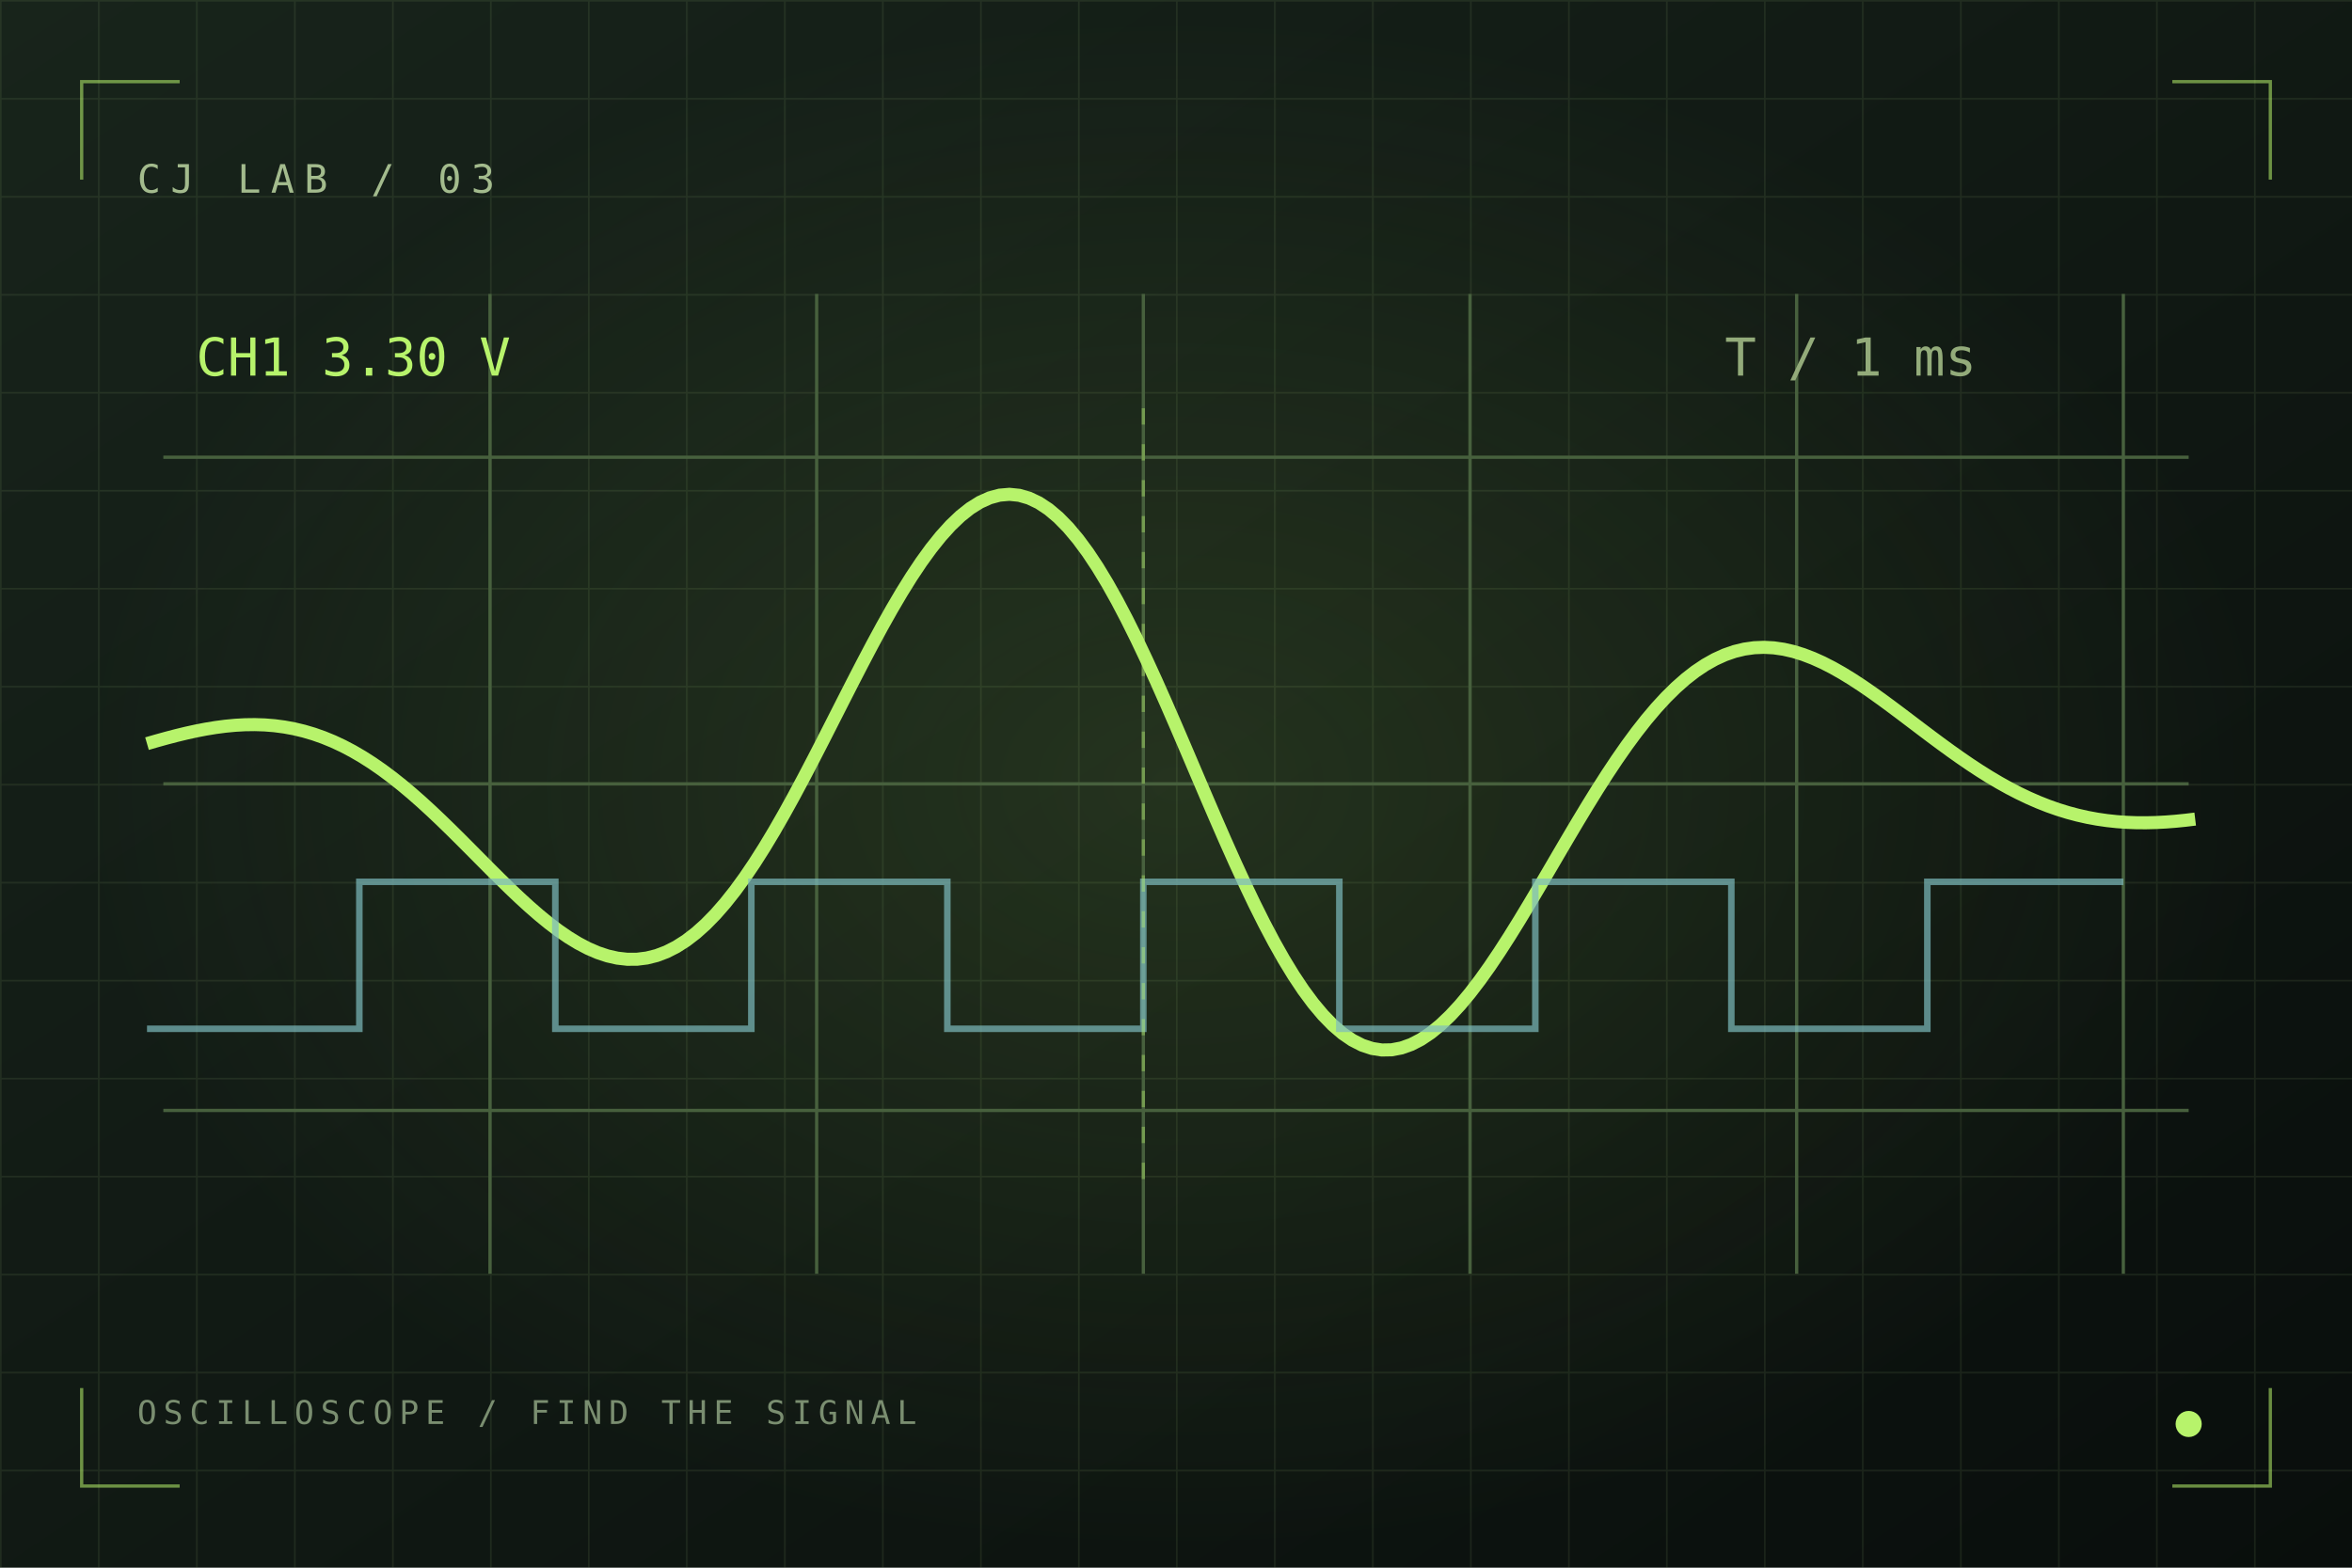
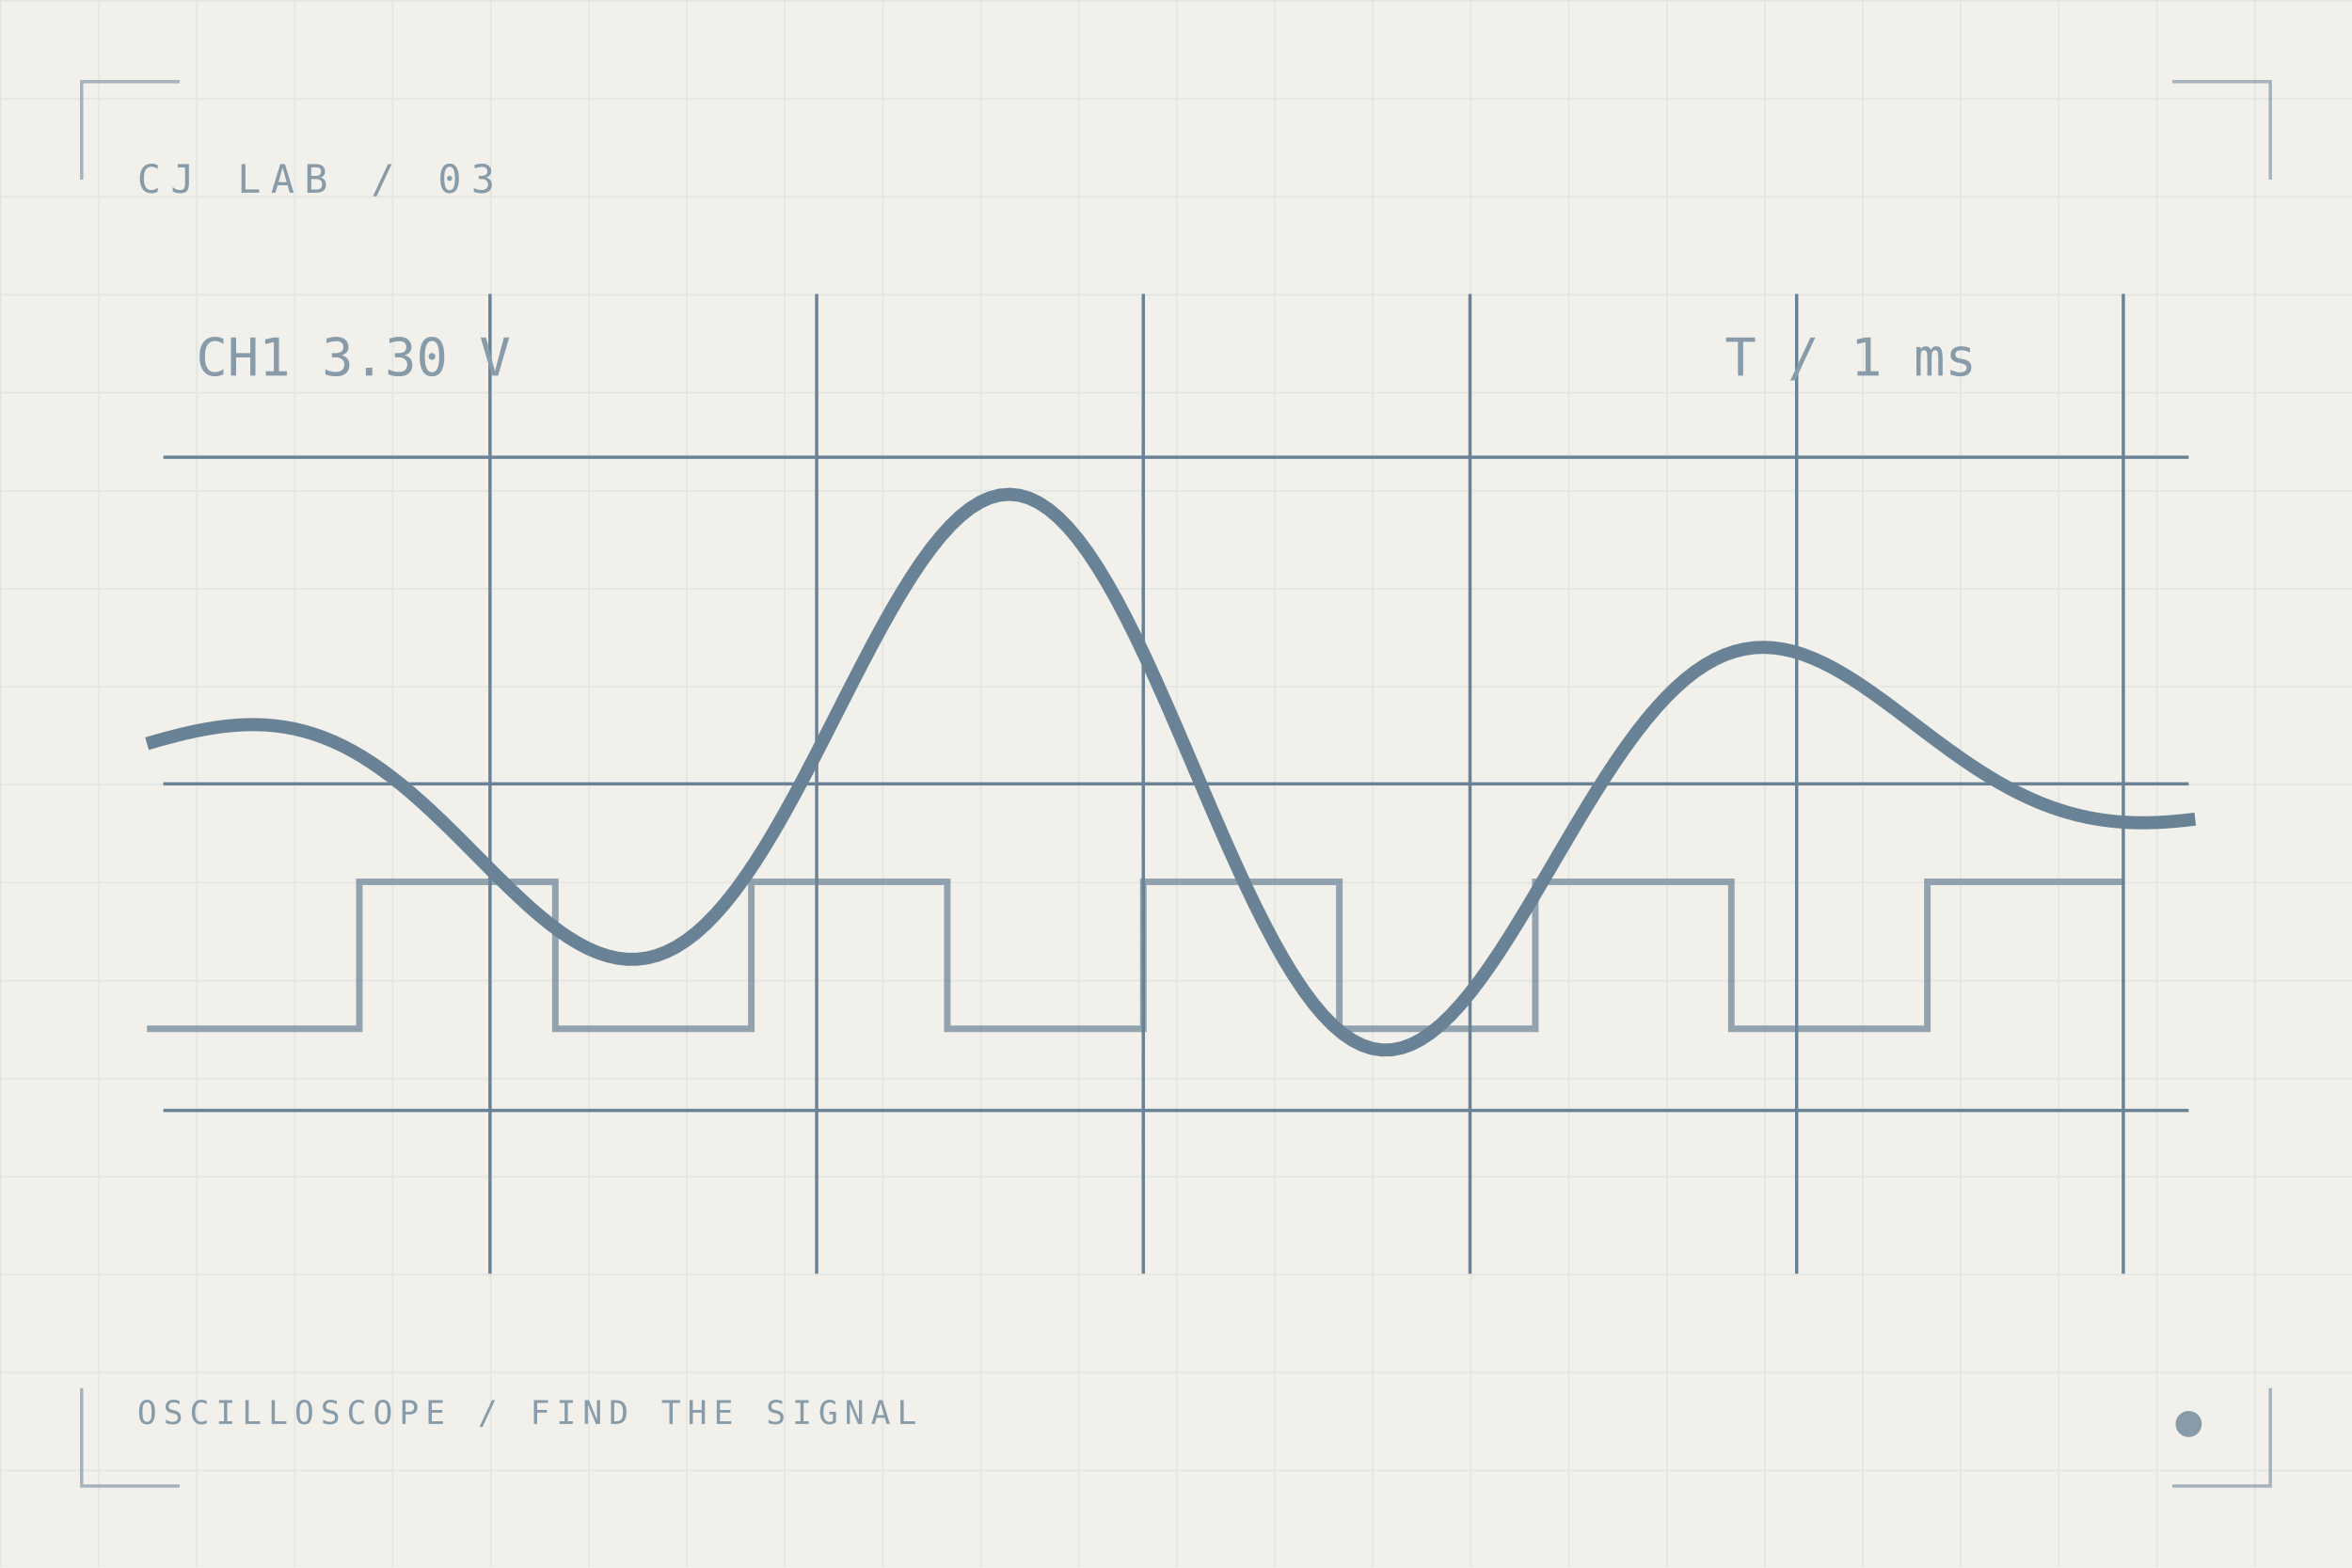
<svg xmlns="http://www.w3.org/2000/svg" viewBox="0 0 720 480">
  <defs>
    <pattern id="grid" width="30" height="30" patternUnits="userSpaceOnUse">
-       <path d="M30 0H0V30" fill="none" stroke="#b2d28a" stroke-opacity=".10" />
+       <path d="M30 0H0V30" fill="none" stroke="#698296" stroke-opacity=".10" />
    </pattern>
    <linearGradient id="bg" x2="1" y2="1">
-       <stop stop-color="#18241b" />
-       <stop offset="1" stop-color="#090e0c" />
+       <stop stop-color="#f1f0eb" />
+       <stop offset="1" stop-color="#f1f0eb" />
    </linearGradient>
    <radialGradient id="halo">
-       <stop stop-color="#b7f36b" stop-opacity=".12" />
-       <stop offset="1" stop-color="#b7f36b" stop-opacity="0" />
+       <stop stop-color="#879ba9" stop-opacity="0" />
+       <stop offset="1" stop-color="#879ba9" stop-opacity="0" />
    </radialGradient>
  </defs>
  <rect width="720" height="480" fill="url(#bg)" />
  <rect width="720" height="480" fill="url(#grid)" />
  <ellipse cx="360" cy="240" rx="340" ry="235" fill="url(#halo)" />
-   <g stroke="#47603d" fill="none">
+   <g stroke="#698296" fill="none">
    <path d="M50 140H670M50 240H670M50 340H670M150 90V390M250 90V390M350 90V390M450 90V390M550 90V390M650 90V390" />
  </g>
-   <polyline points="45,227.692 48,226.823 51,225.992 54,225.208 57,224.481 60,223.822 63,223.241 66,222.748 69,222.353 72,222.068 75,221.9 78,221.86 81,221.957 84,222.198 87,222.591 90,223.143 93,223.86 96,224.745 99,225.802 102,227.033 105,228.439 108,230.019 111,231.771 114,233.69 117,235.771 120,238.007 123,240.389 126,242.906 129,245.545 132,248.293 135,251.134 138,254.05 141,257.024 144,260.033 147,263.058 150,266.076 153,269.062 156,271.993 159,274.844 162,277.589 165,280.201 168,282.657 171,284.929 174,286.993 177,288.824 180,290.399 183,291.695 186,292.692 189,293.37 192,293.712 195,293.703 198,293.328 201,292.579 204,291.446 207,289.925 210,288.014 213,285.713 216,283.028 219,279.965 222,276.534 225,272.751 228,268.631 231,264.195 234,259.467 237,254.473 240,249.241 243,243.805 246,238.197 249,232.455 252,226.616 255,220.721 258,214.81 261,208.927 264,203.114 267,197.414 270,191.87 273,186.526 276,181.423 279,176.602 282,172.102 285,167.961 288,164.214 291,160.893 294,158.029 297,155.647 300,153.771 303,152.42 306,151.61 309,151.352 312,151.655 315,152.519 318,153.945 321,155.927 324,158.455 327,161.514 330,165.086 333,169.148 336,173.673 339,178.632 342,183.992 345,189.714 348,195.759 351,202.086 354,208.649 357,215.403 360,222.3 363,229.29 366,236.326 369,243.356 372,250.333 375,257.206 378,263.929 381,270.456 384,276.741 387,282.743 390,288.422 393,293.741 396,298.666 399,303.167 402,307.216 405,310.791 408,313.873 411,316.445 414,318.498 417,320.024 420,321.021 423,321.49 426,321.436 429,320.869 432,319.802 435,318.252 438,316.239 441,313.786 444,310.921 447,307.671 450,304.068 453,300.147 456,295.941 459,291.488 462,286.825 465,281.99 468,277.023 471,271.962 474,266.846 477,261.712 480,256.598 483,251.539 486,246.569 489,241.722 492,237.028 495,232.516 498,228.212 501,224.139 504,220.319 507,216.771 510,213.51 513,210.549 516,207.899 519,205.566 522,203.556 525,201.871 528,200.509 531,199.467 534,198.74 537,198.32 540,198.197 543,198.359 546,198.792 549,199.481 552,200.409 555,201.559 558,202.912 561,204.448 564,206.147 567,207.988 570,209.952 573,212.017 576,214.162 579,216.369 582,218.616 585,220.886 588,223.159 591,225.42 594,227.65 597,229.836 600,231.964 603,234.02 606,235.993 609,237.873 612,239.651 615,241.32 618,242.873 621,244.306 624,245.615 627,246.798 630,247.853 633,248.781 636,249.581 639,250.258 642,250.813 645,251.249 648,251.573 651,251.787 654,251.9 657,251.916 660,251.842 663,251.685 666,251.452 669,251.15 672,250.788" stroke="#b7f36b" stroke-width="4" fill="none" />
-   <path d="M45 315H110V270H170V315H230V270H290V315H350V270H410V315H470V270H530V315H590V270H650" stroke="#7cbbbd" stroke-width="2" fill="none" opacity=".7" />
-   <text x="60" y="115" font-family="monospace" font-size="16" fill="#b7f36b">CH1  3.30 V</text>
-   <text x="528" y="115" font-family="monospace" font-size="16" fill="#93ab7a">T / 1 ms</text>
-   <path d="M350 125V365" stroke="#b7f36b" stroke-dasharray="5 6" opacity=".4" />
-   <path d="M25 55V25H55M665 25H695V55M25 425V455H55M665 455H695V425" stroke="#b7f36b" stroke-opacity=".55" fill="none" />
-   <text x="42" y="59" font-family="monospace" font-size="12" fill="#a3bb8d" letter-spacing="3">CJ LAB / 03</text>
-   <text x="42" y="436" font-family="monospace" font-size="10" fill="#7a8e70" letter-spacing="2">OSCILLOSCOPE / FIND THE SIGNAL</text>
-   <circle cx="670" cy="436" r="4" fill="#b7f36b" />
+   <polyline points="45,227.692 48,226.823 51,225.992 54,225.208 57,224.481 60,223.822 63,223.241 66,222.748 69,222.353 72,222.068 75,221.9 78,221.86 81,221.957 84,222.198 87,222.591 90,223.143 93,223.86 96,224.745 99,225.802 102,227.033 105,228.439 108,230.019 111,231.771 114,233.69 117,235.771 120,238.007 123,240.389 126,242.906 129,245.545 132,248.293 135,251.134 138,254.05 141,257.024 144,260.033 147,263.058 150,266.076 153,269.062 156,271.993 159,274.844 162,277.589 165,280.201 168,282.657 171,284.929 174,286.993 177,288.824 180,290.399 183,291.695 186,292.692 189,293.37 192,293.712 195,293.703 198,293.328 201,292.579 204,291.446 207,289.925 210,288.014 213,285.713 216,283.028 219,279.965 222,276.534 225,272.751 228,268.631 231,264.195 234,259.467 237,254.473 240,249.241 243,243.805 246,238.197 249,232.455 252,226.616 255,220.721 258,214.81 261,208.927 264,203.114 267,197.414 270,191.87 273,186.526 276,181.423 279,176.602 282,172.102 285,167.961 288,164.214 291,160.893 294,158.029 297,155.647 300,153.771 303,152.42 306,151.61 309,151.352 312,151.655 315,152.519 318,153.945 321,155.927 324,158.455 327,161.514 330,165.086 333,169.148 336,173.673 339,178.632 342,183.992 345,189.714 348,195.759 351,202.086 354,208.649 357,215.403 360,222.3 363,229.29 366,236.326 369,243.356 372,250.333 375,257.206 378,263.929 381,270.456 384,276.741 387,282.743 390,288.422 393,293.741 396,298.666 399,303.167 402,307.216 405,310.791 408,313.873 411,316.445 414,318.498 417,320.024 420,321.021 423,321.49 426,321.436 429,320.869 432,319.802 435,318.252 438,316.239 441,313.786 444,310.921 447,307.671 450,304.068 453,300.147 456,295.941 459,291.488 462,286.825 465,281.99 468,277.023 471,271.962 474,266.846 477,261.712 480,256.598 483,251.539 486,246.569 489,241.722 492,237.028 495,232.516 498,228.212 501,224.139 504,220.319 507,216.771 510,213.51 513,210.549 516,207.899 519,205.566 522,203.556 525,201.871 528,200.509 531,199.467 534,198.74 537,198.32 540,198.197 543,198.359 546,198.792 549,199.481 552,200.409 555,201.559 558,202.912 561,204.448 564,206.147 567,207.988 570,209.952 573,212.017 576,214.162 579,216.369 582,218.616 585,220.886 588,223.159 591,225.42 594,227.65 597,229.836 600,231.964 603,234.02 606,235.993 609,237.873 612,239.651 615,241.32 618,242.873 621,244.306 624,245.615 627,246.798 630,247.853 633,248.781 636,249.581 639,250.258 642,250.813 645,251.249 648,251.573 651,251.787 654,251.9 657,251.916 660,251.842 663,251.685 666,251.452 669,251.15 672,250.788" stroke="#698296" stroke-width="4" fill="none" />
+   <path d="M45 315H110V270H170V315H230V270H290V315H350V270H410V315H470V270H530V315H590V270H650" stroke="#698296" stroke-width="2" fill="none" opacity=".7" />
+   <text x="60" y="115" font-family="monospace" font-size="16" fill="#879ba9">CH1  3.30 V</text>
+   <text x="528" y="115" font-family="monospace" font-size="16" fill="#879ba9">T / 1 ms</text>
+   <path d="M350 125V365" stroke="#698296" stroke-dasharray="5 6" opacity=".4" />
+   <path d="M25 55V25H55M665 25H695V55M25 425V455H55M665 455H695V425" stroke="#698296" stroke-opacity=".55" fill="none" />
+   <text x="42" y="59" font-family="monospace" font-size="12" fill="#879ba9" letter-spacing="3">CJ LAB / 03</text>
+   <text x="42" y="436" font-family="monospace" font-size="10" fill="#879ba9" letter-spacing="2">OSCILLOSCOPE / FIND THE SIGNAL</text>
+   <circle cx="670" cy="436" r="4" fill="#879ba9" />
</svg>
